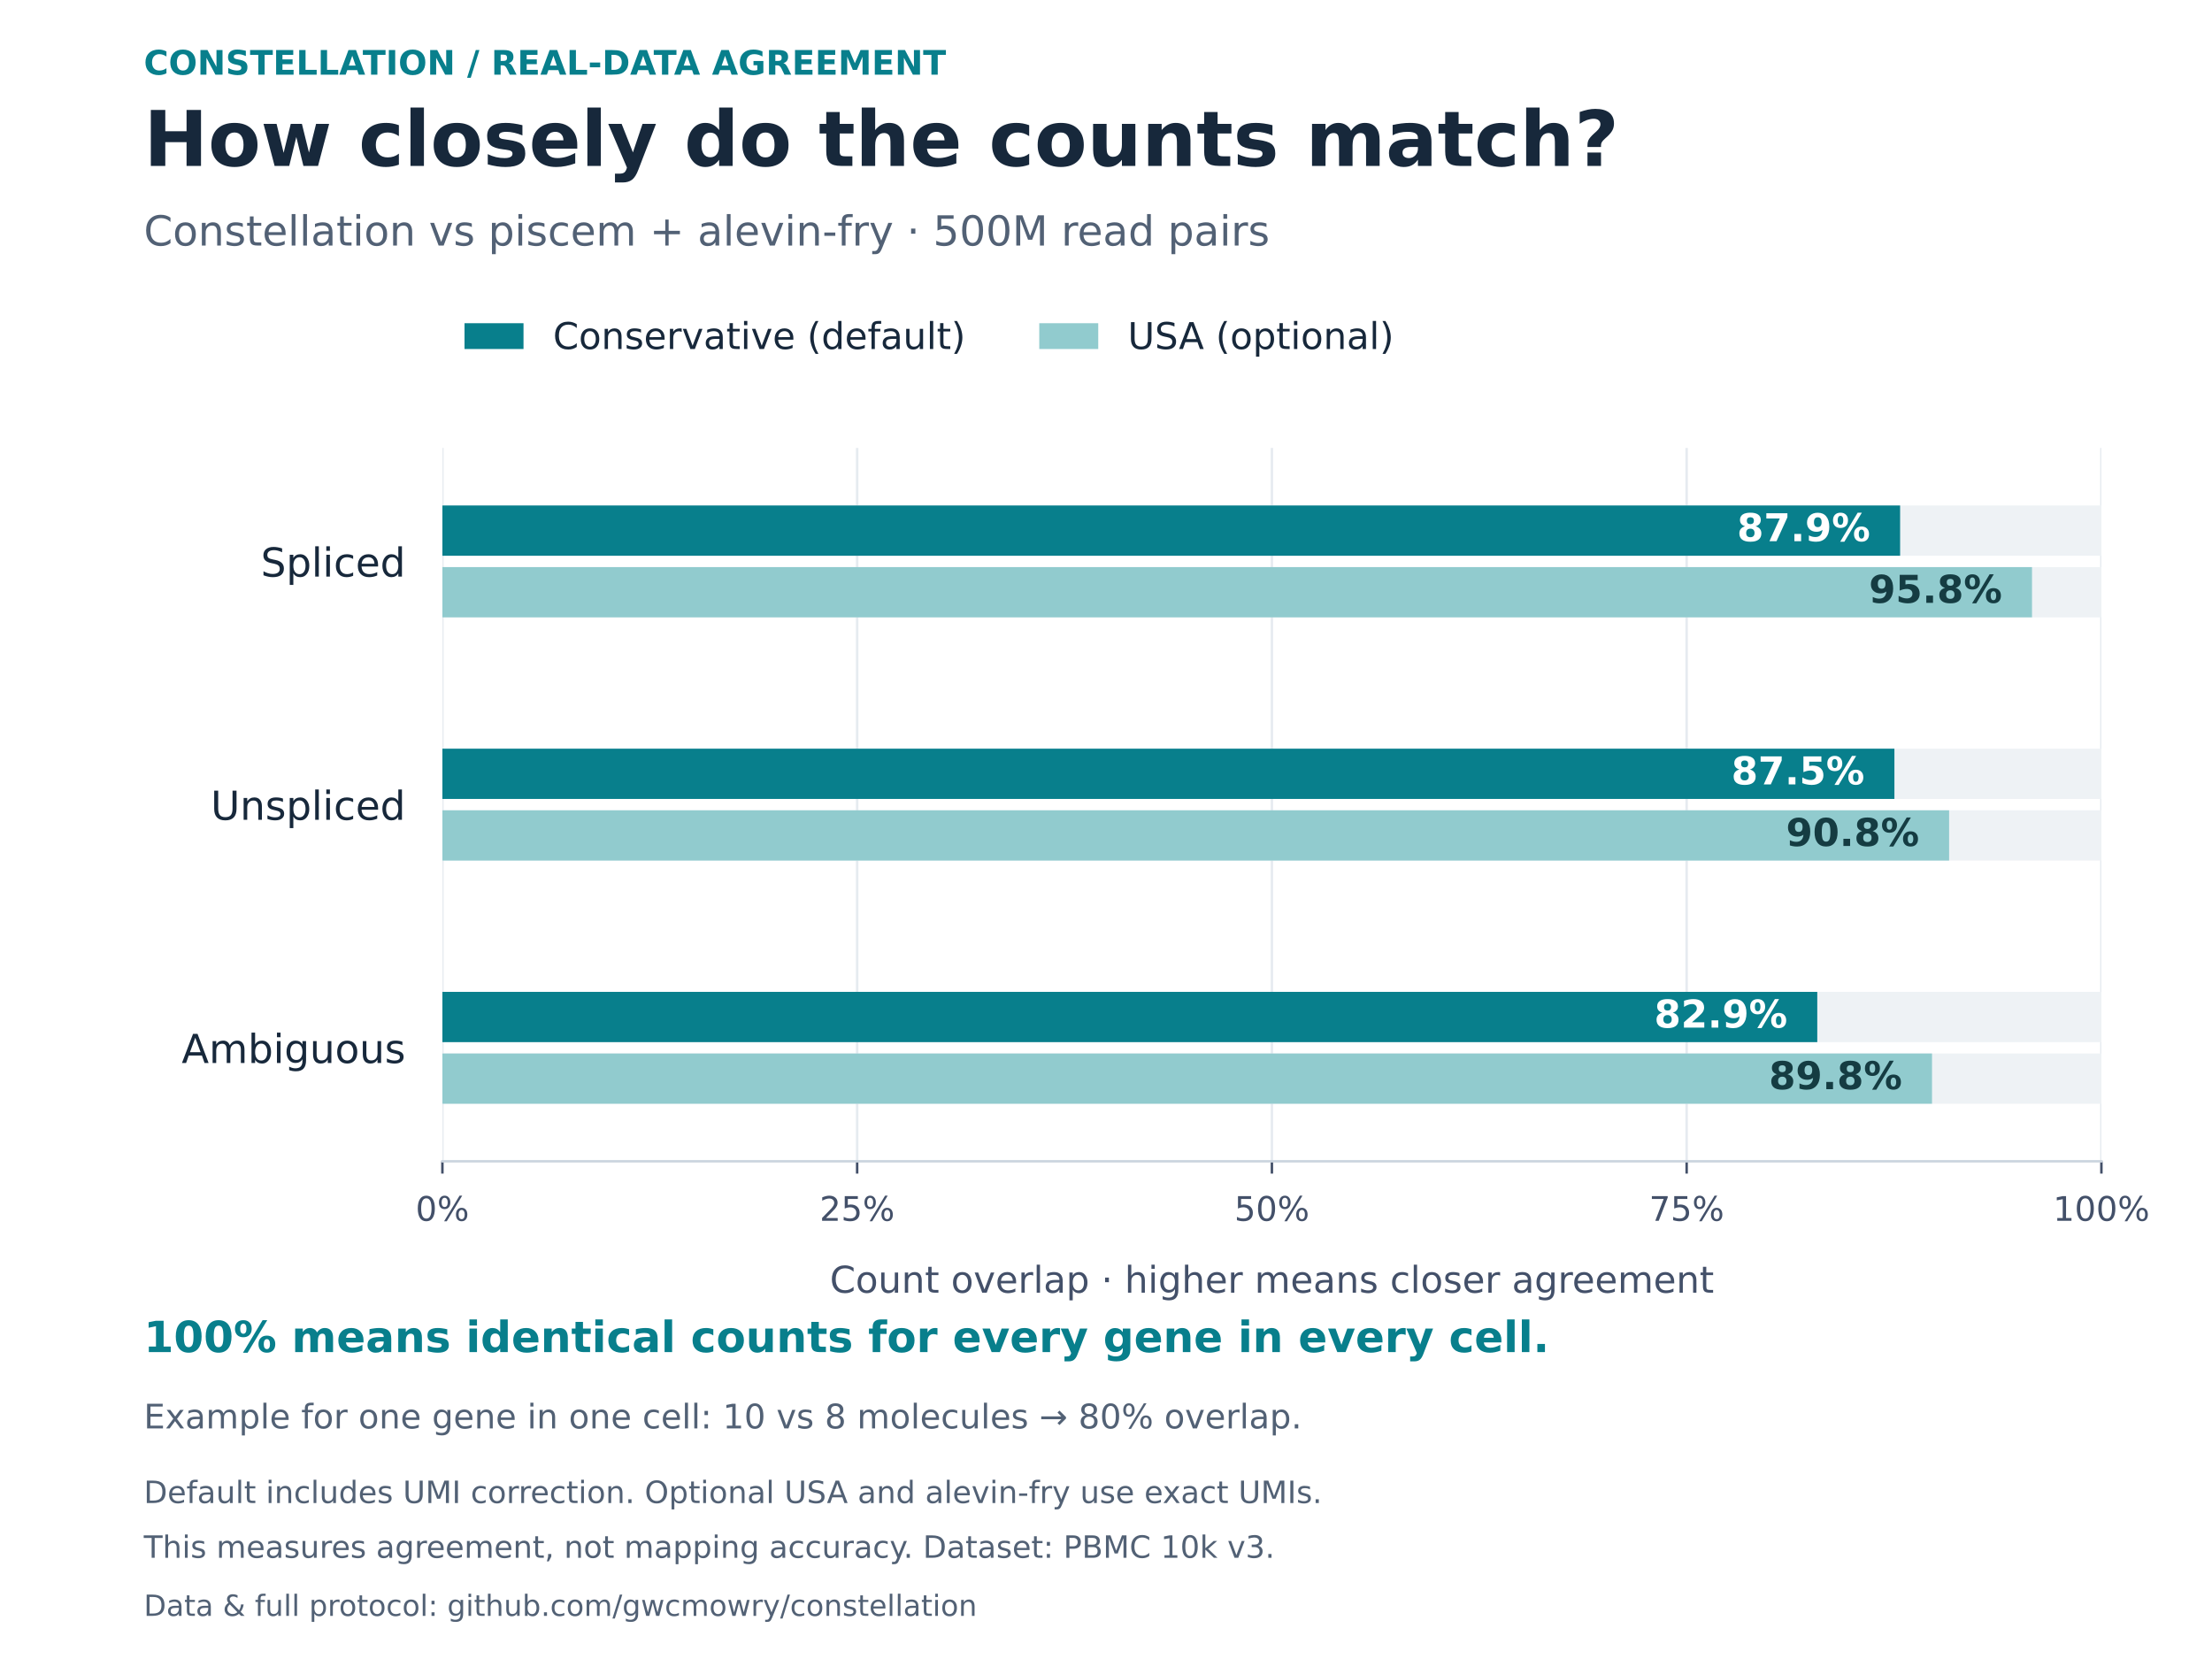
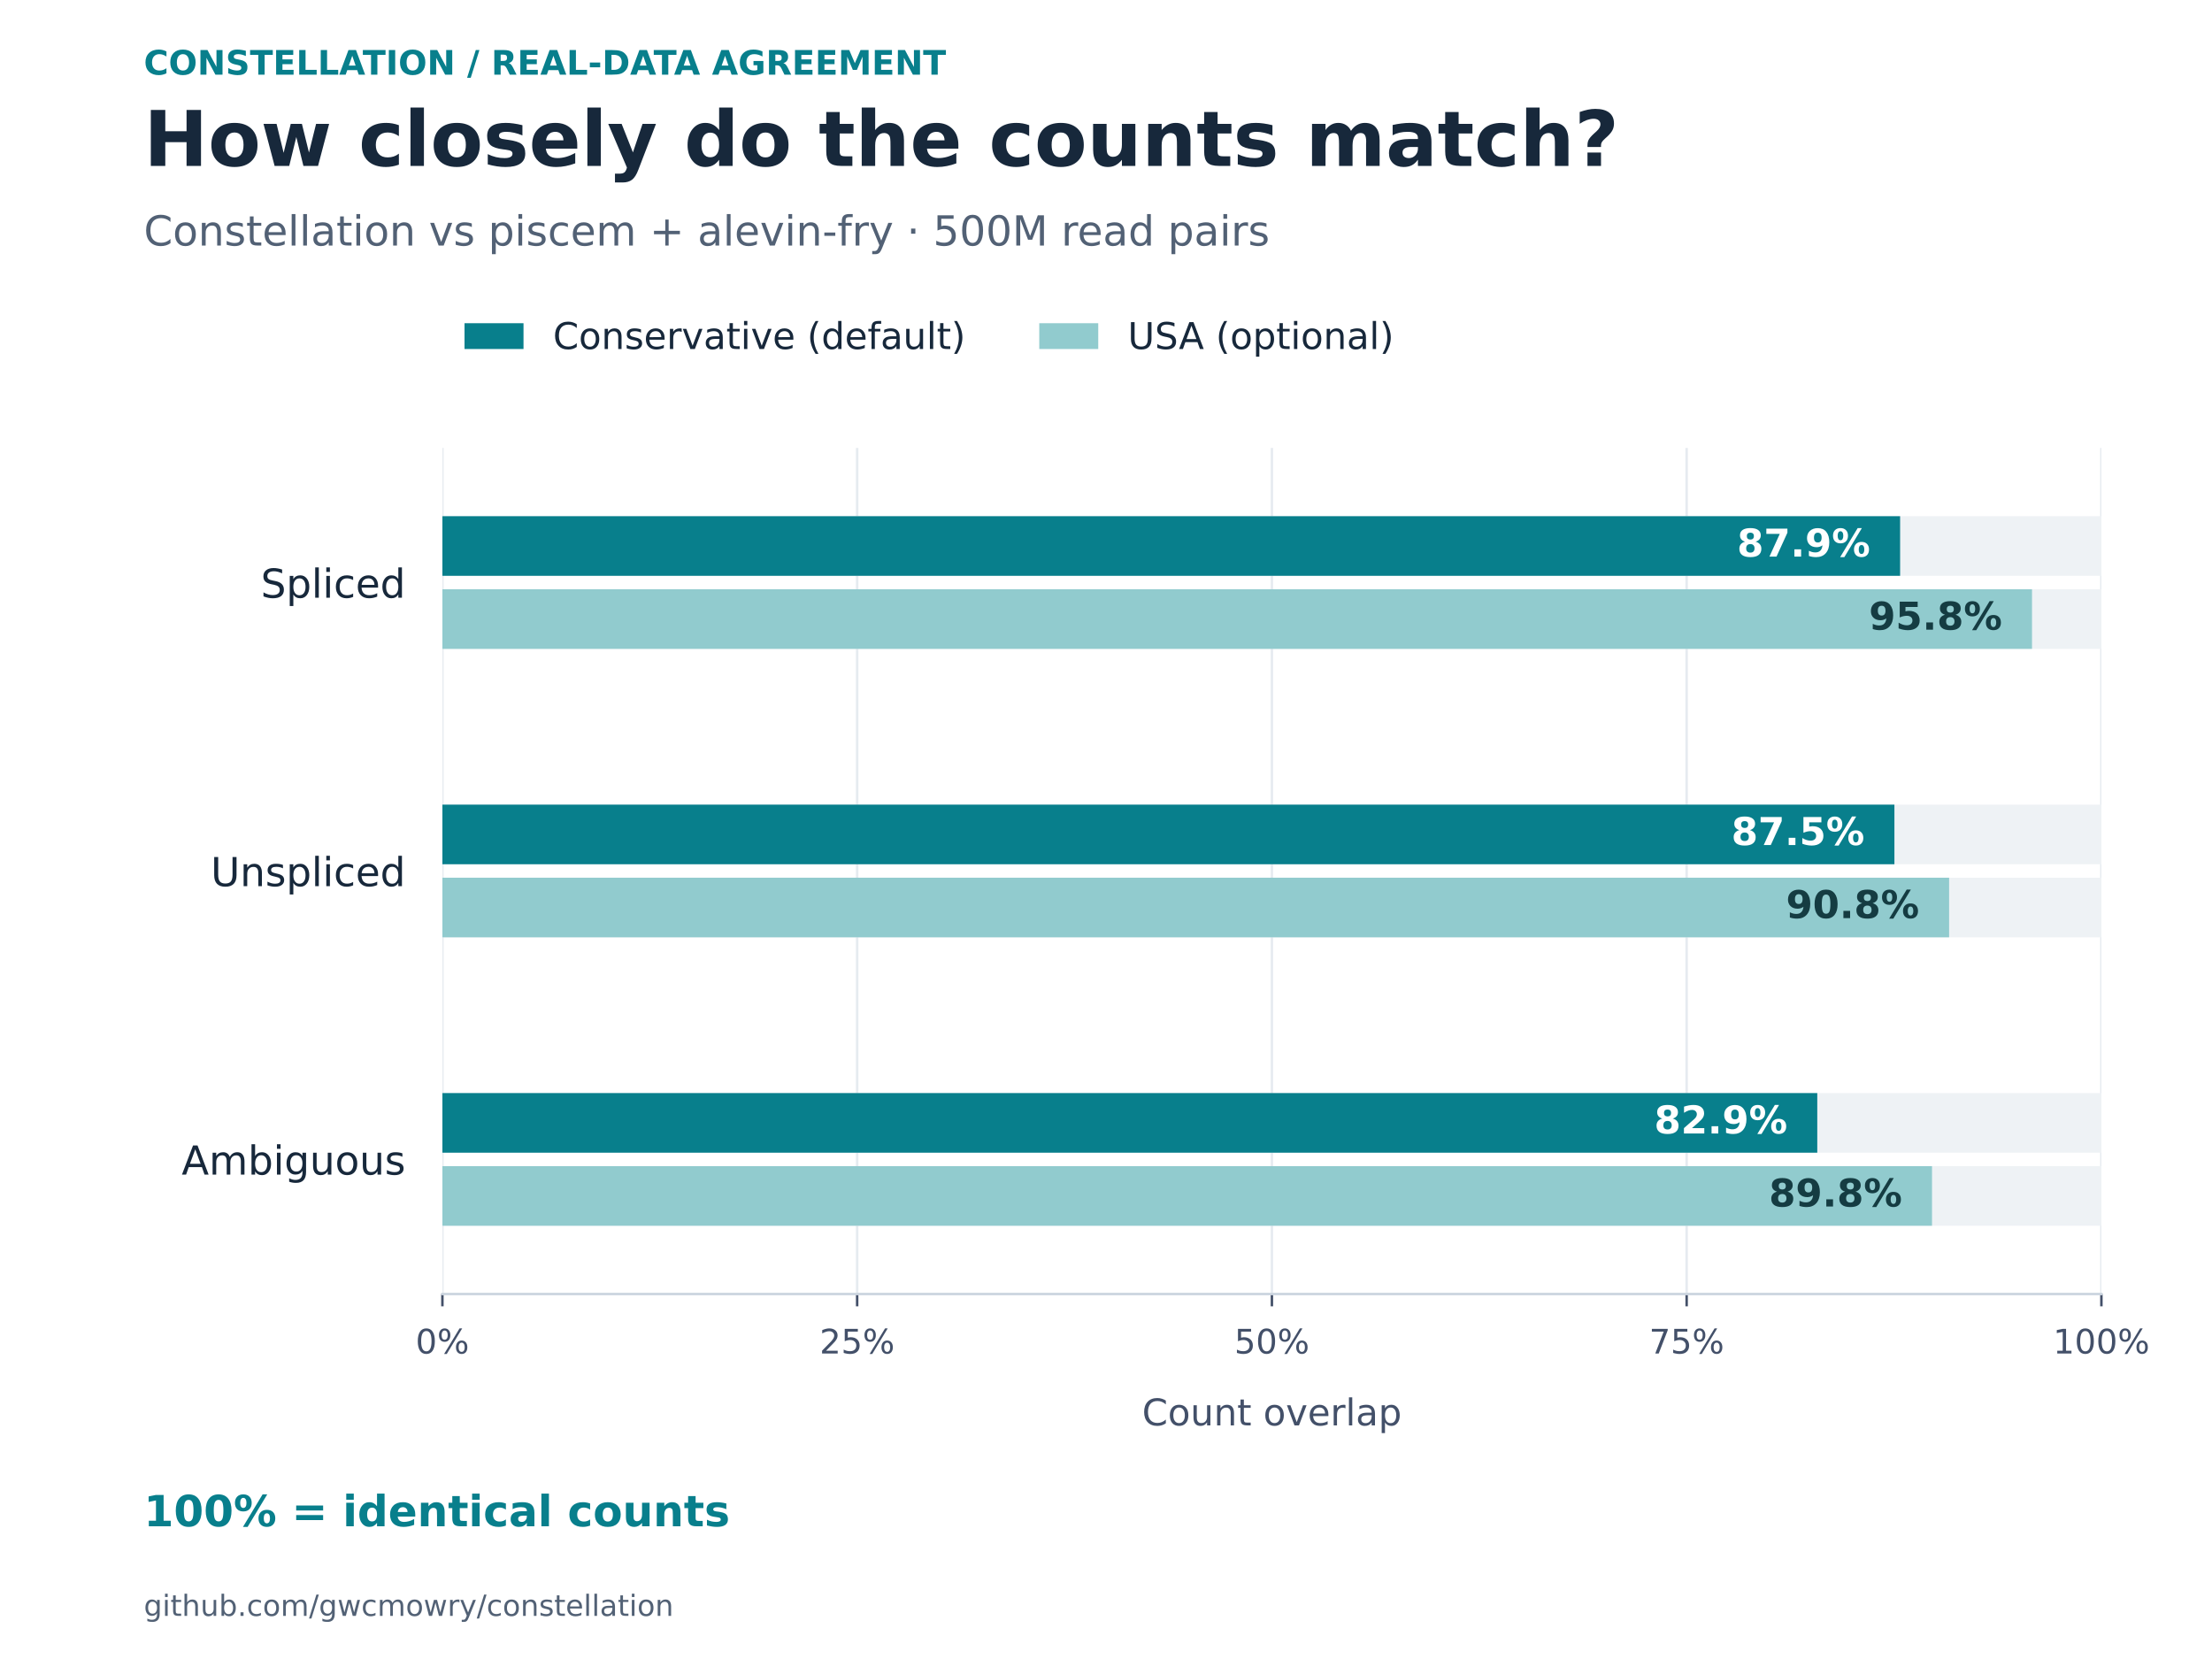
<svg xmlns="http://www.w3.org/2000/svg" xmlns:xlink="http://www.w3.org/1999/xlink" width="720pt" height="540pt" viewBox="0 0 720 540" version="1.1">
  <defs>
    <style type="text/css">*{stroke-linejoin: round; stroke-linecap: butt}</style>
  </defs>
  <g id="figure_1">
    <g id="patch_1">
      <path d="M 0 540  L 720 540  L 720 0  L 0 0  z " style="fill: #ffffff" />
    </g>
    <g id="axes_1">
      <g id="patch_2">
-         <path d="M 144 378  L 684 378  L 684 145.8  L 144 145.8  z " style="fill: #ffffff" />
+         <path d="M 144 421.2  L 684 421.2  L 684 145.8  L 144 145.8  z " style="fill: #ffffff" />
      </g>
      <g id="matplotlib.axis_1">
        <g id="xtick_1">
          <g id="line2d_1">
-             <path d="M 144 378  L 144 145.8  " clip-path="url(#p3384f0eff3)" style="fill: none; stroke: #e6ebf0; stroke-width: 0.8; stroke-linecap: square" />
+             <path d="M 144 421.2  L 144 145.8  " clip-path="url(#pfe4752a3b0)" style="fill: none; stroke: #e6ebf0; stroke-width: 0.8; stroke-linecap: square" />
          </g>
          <g id="line2d_2">
            <defs>
              <path id="md76f338092" d="M 0 0  L 0 4  " style="stroke: #435069; stroke-width: 0.8" />
            </defs>
            <g>
-               <use xlink:href="#md76f338092" x="144" y="378" style="fill: #435069; stroke: #435069; stroke-width: 0.8" />
+               <use xlink:href="#md76f338092" x="144" y="421.2" style="fill: #435069; stroke: #435069; stroke-width: 0.8" />
            </g>
          </g>
          <g id="text_1">
-             <text style="font-size: 11px; font-family: 'DejaVu Sans'; text-anchor: middle; fill: #435069" x="144" y="397.358" transform="rotate(-0 144 397.3583)">0%</text>
+             <text style="font-size: 11px; font-family: 'DejaVu Sans'; text-anchor: middle; fill: #435069" x="144" y="440.558" transform="rotate(-0 144 440.5583)">0%</text>
          </g>
        </g>
        <g id="xtick_2">
          <g id="line2d_3">
-             <path d="M 279 378  L 279 145.8  " clip-path="url(#p3384f0eff3)" style="fill: none; stroke: #e6ebf0; stroke-width: 0.8; stroke-linecap: square" />
+             <path d="M 279 421.2  L 279 145.8  " clip-path="url(#pfe4752a3b0)" style="fill: none; stroke: #e6ebf0; stroke-width: 0.8; stroke-linecap: square" />
          </g>
          <g id="line2d_4">
            <g>
-               <use xlink:href="#md76f338092" x="279" y="378" style="fill: #435069; stroke: #435069; stroke-width: 0.8" />
+               <use xlink:href="#md76f338092" x="279" y="421.2" style="fill: #435069; stroke: #435069; stroke-width: 0.8" />
            </g>
          </g>
          <g id="text_2">
-             <text style="font-size: 11px; font-family: 'DejaVu Sans'; text-anchor: middle; fill: #435069" x="279" y="397.358" transform="rotate(-0 279 397.3583)">25%</text>
+             <text style="font-size: 11px; font-family: 'DejaVu Sans'; text-anchor: middle; fill: #435069" x="279" y="440.558" transform="rotate(-0 279 440.5583)">25%</text>
          </g>
        </g>
        <g id="xtick_3">
          <g id="line2d_5">
-             <path d="M 414 378  L 414 145.8  " clip-path="url(#p3384f0eff3)" style="fill: none; stroke: #e6ebf0; stroke-width: 0.8; stroke-linecap: square" />
+             <path d="M 414 421.2  L 414 145.8  " clip-path="url(#pfe4752a3b0)" style="fill: none; stroke: #e6ebf0; stroke-width: 0.8; stroke-linecap: square" />
          </g>
          <g id="line2d_6">
            <g>
-               <use xlink:href="#md76f338092" x="414" y="378" style="fill: #435069; stroke: #435069; stroke-width: 0.8" />
+               <use xlink:href="#md76f338092" x="414" y="421.2" style="fill: #435069; stroke: #435069; stroke-width: 0.8" />
            </g>
          </g>
          <g id="text_3">
-             <text style="font-size: 11px; font-family: 'DejaVu Sans'; text-anchor: middle; fill: #435069" x="414" y="397.358" transform="rotate(-0 414 397.3583)">50%</text>
+             <text style="font-size: 11px; font-family: 'DejaVu Sans'; text-anchor: middle; fill: #435069" x="414" y="440.558" transform="rotate(-0 414 440.5583)">50%</text>
          </g>
        </g>
        <g id="xtick_4">
          <g id="line2d_7">
-             <path d="M 549 378  L 549 145.8  " clip-path="url(#p3384f0eff3)" style="fill: none; stroke: #e6ebf0; stroke-width: 0.8; stroke-linecap: square" />
+             <path d="M 549 421.2  L 549 145.8  " clip-path="url(#pfe4752a3b0)" style="fill: none; stroke: #e6ebf0; stroke-width: 0.8; stroke-linecap: square" />
          </g>
          <g id="line2d_8">
            <g>
-               <use xlink:href="#md76f338092" x="549" y="378" style="fill: #435069; stroke: #435069; stroke-width: 0.8" />
+               <use xlink:href="#md76f338092" x="549" y="421.2" style="fill: #435069; stroke: #435069; stroke-width: 0.8" />
            </g>
          </g>
          <g id="text_4">
-             <text style="font-size: 11px; font-family: 'DejaVu Sans'; text-anchor: middle; fill: #435069" x="549" y="397.358" transform="rotate(-0 549 397.3583)">75%</text>
+             <text style="font-size: 11px; font-family: 'DejaVu Sans'; text-anchor: middle; fill: #435069" x="549" y="440.558" transform="rotate(-0 549 440.5583)">75%</text>
          </g>
        </g>
        <g id="xtick_5">
          <g id="line2d_9">
-             <path d="M 684 378  L 684 145.8  " clip-path="url(#p3384f0eff3)" style="fill: none; stroke: #e6ebf0; stroke-width: 0.8; stroke-linecap: square" />
+             <path d="M 684 421.2  L 684 145.8  " clip-path="url(#pfe4752a3b0)" style="fill: none; stroke: #e6ebf0; stroke-width: 0.8; stroke-linecap: square" />
          </g>
          <g id="line2d_10">
            <g>
-               <use xlink:href="#md76f338092" x="684" y="378" style="fill: #435069; stroke: #435069; stroke-width: 0.8" />
+               <use xlink:href="#md76f338092" x="684" y="421.2" style="fill: #435069; stroke: #435069; stroke-width: 0.8" />
            </g>
          </g>
          <g id="text_5">
-             <text style="font-size: 11px; font-family: 'DejaVu Sans'; text-anchor: middle; fill: #435069" x="684" y="397.358" transform="rotate(-0 684 397.3583)">100%</text>
+             <text style="font-size: 11px; font-family: 'DejaVu Sans'; text-anchor: middle; fill: #435069" x="684" y="440.558" transform="rotate(-0 684 440.5583)">100%</text>
          </g>
        </g>
        <g id="text_6">
-           <text style="font-size: 12px; font-family: 'DejaVu Sans'; text-anchor: middle; fill: #435069" x="414" y="420.764" transform="rotate(-0 414 420.7641)">Count overlap · higher means closer agreement</text>
+           <text style="font-size: 12px; font-family: 'DejaVu Sans'; text-anchor: middle; fill: #435069" x="414" y="463.964" transform="rotate(-0 414 463.9641)">Count overlap</text>
        </g>
      </g>
      <g id="matplotlib.axis_2">
        <g id="ytick_1">
          <g id="line2d_11" />
          <g id="text_7">
-             <text style="font-size: 13px; font-family: 'DejaVu Sans'; text-anchor: end; fill: #17283b" x="132" y="187.68" transform="rotate(-0 132 187.6799)">Spliced</text>
+             <text style="font-size: 13px; font-family: 'DejaVu Sans'; text-anchor: end; fill: #17283b" x="132" y="194.553" transform="rotate(-0 132 194.5526)">Spliced</text>
          </g>
        </g>
        <g id="ytick_2">
          <g id="line2d_12" />
          <g id="text_8">
-             <text style="font-size: 13px; font-family: 'DejaVu Sans'; text-anchor: end; fill: #17283b" x="132" y="266.839" transform="rotate(-0 132 266.839)">Unspliced</text>
+             <text style="font-size: 13px; font-family: 'DejaVu Sans'; text-anchor: end; fill: #17283b" x="132" y="288.439" transform="rotate(-0 132 288.439)">Unspliced</text>
          </g>
        </g>
        <g id="ytick_3">
          <g id="line2d_13" />
          <g id="text_9">
-             <text style="font-size: 13px; font-family: 'DejaVu Sans'; text-anchor: end; fill: #17283b" x="132" y="345.998" transform="rotate(-0 132 345.9981)">Ambiguous</text>
+             <text style="font-size: 13px; font-family: 'DejaVu Sans'; text-anchor: end; fill: #17283b" x="132" y="382.325" transform="rotate(-0 132 382.3253)">Ambiguous</text>
          </g>
        </g>
      </g>
      <g id="patch_3">
-         <path d="M 144 164.534  L 684 164.534  L 684 180.894  L 144 180.894  z " clip-path="url(#p3384f0eff3)" style="fill: #eef2f5" />
+         <path d="M 144 168.02  L 684 168.02  L 684 187.423  L 144 187.423  z " clip-path="url(#pfe4752a3b0)" style="fill: #eef2f5" />
      </g>
      <g id="patch_4">
-         <path d="M 144 243.693  L 684 243.693  L 684 260.053  L 144 260.053  z " clip-path="url(#p3384f0eff3)" style="fill: #eef2f5" />
+         <path d="M 144 261.906  L 684 261.906  L 684 281.309  L 144 281.309  z " clip-path="url(#pfe4752a3b0)" style="fill: #eef2f5" />
      </g>
      <g id="patch_5">
-         <path d="M 144 322.853  L 684 322.853  L 684 339.212  L 144 339.212  z " clip-path="url(#p3384f0eff3)" style="fill: #eef2f5" />
+         <path d="M 144 355.793  L 684 355.793  L 684 375.196  L 144 375.196  z " clip-path="url(#pfe4752a3b0)" style="fill: #eef2f5" />
      </g>
      <g id="patch_6">
-         <path d="M 144 184.588  L 684 184.588  L 684 200.947  L 144 200.947  z " clip-path="url(#p3384f0eff3)" style="fill: #eef2f5" />
+         <path d="M 144 191.804  L 684 191.804  L 684 211.208  L 144 211.208  z " clip-path="url(#pfe4752a3b0)" style="fill: #eef2f5" />
      </g>
      <g id="patch_7">
-         <path d="M 144 263.747  L 684 263.747  L 684 280.107  L 144 280.107  z " clip-path="url(#p3384f0eff3)" style="fill: #eef2f5" />
+         <path d="M 144 285.691  L 684 285.691  L 684 305.094  L 144 305.094  z " clip-path="url(#pfe4752a3b0)" style="fill: #eef2f5" />
      </g>
      <g id="patch_8">
-         <path d="M 144 342.906  L 684 342.906  L 684 359.266  L 144 359.266  z " clip-path="url(#p3384f0eff3)" style="fill: #eef2f5" />
+         <path d="M 144 379.577  L 684 379.577  L 684 398.98  L 144 398.98  z " clip-path="url(#pfe4752a3b0)" style="fill: #eef2f5" />
      </g>
      <g id="patch_9">
-         <path d="M 144 378  L 684 378  " style="fill: none; stroke: #cbd5df; stroke-width: 0.8; stroke-linejoin: miter; stroke-linecap: square" />
+         <path d="M 144 421.2  L 684 421.2  " style="fill: none; stroke: #cbd5df; stroke-width: 0.8; stroke-linejoin: miter; stroke-linecap: square" />
      </g>
      <g id="patch_10">
-         <path d="M 144 164.534  L 618.481 164.534  L 618.481 180.894  L 144 180.894  z " clip-path="url(#p3384f0eff3)" style="fill: #087f8c" />
+         <path d="M 144 168.02  L 618.481 168.02  L 618.481 187.423  L 144 187.423  z " clip-path="url(#pfe4752a3b0)" style="fill: #087f8c" />
      </g>
      <g id="text_10">
-         <text style="font-weight: 700; font-size: 12.5px; font-family: 'DejaVu Sans'; text-anchor: end; fill: #ffffff" x="608.761" y="176.163" transform="rotate(-0 608.7608 176.1633)">87.9%</text>
+         <text style="font-weight: 700; font-size: 12.5px; font-family: 'DejaVu Sans'; text-anchor: end; fill: #ffffff" x="608.761" y="181.171" transform="rotate(-0 608.7608 181.1706)">87.9%</text>
      </g>
      <g id="patch_11">
-         <path d="M 144 243.693  L 616.626 243.693  L 616.626 260.053  L 144 260.053  z " clip-path="url(#p3384f0eff3)" style="fill: #087f8c" />
+         <path d="M 144 261.906  L 616.626 261.906  L 616.626 281.309  L 144 281.309  z " clip-path="url(#pfe4752a3b0)" style="fill: #087f8c" />
      </g>
      <g id="text_11">
-         <text style="font-weight: 700; font-size: 12.5px; font-family: 'DejaVu Sans'; text-anchor: end; fill: #ffffff" x="606.906" y="255.322" transform="rotate(-0 606.9059 255.3224)">87.5%</text>
+         <text style="font-weight: 700; font-size: 12.5px; font-family: 'DejaVu Sans'; text-anchor: end; fill: #ffffff" x="606.906" y="275.057" transform="rotate(-0 606.9059 275.0569)">87.5%</text>
      </g>
      <g id="patch_12">
-         <path d="M 144 322.853  L 591.517 322.853  L 591.517 339.212  L 144 339.212  z " clip-path="url(#p3384f0eff3)" style="fill: #087f8c" />
+         <path d="M 144 355.793  L 591.517 355.793  L 591.517 375.196  L 144 375.196  z " clip-path="url(#pfe4752a3b0)" style="fill: #087f8c" />
      </g>
      <g id="text_12">
-         <text style="font-weight: 700; font-size: 12.5px; font-family: 'DejaVu Sans'; text-anchor: end; fill: #ffffff" x="581.797" y="334.481" transform="rotate(-0 581.7968 334.4815)">82.9%</text>
+         <text style="font-weight: 700; font-size: 12.5px; font-family: 'DejaVu Sans'; text-anchor: end; fill: #ffffff" x="581.797" y="368.943" transform="rotate(-0 581.7968 368.9433)">82.9%</text>
      </g>
      <g id="patch_13">
-         <path d="M 144 184.588  L 661.414 184.588  L 661.414 200.947  L 144 200.947  z " clip-path="url(#p3384f0eff3)" style="fill: #91cbce" />
+         <path d="M 144 191.804  L 661.414 191.804  L 661.414 211.208  L 144 211.208  z " clip-path="url(#pfe4752a3b0)" style="fill: #91cbce" />
      </g>
      <g id="text_13">
-         <text style="font-weight: 700; font-size: 12.5px; font-family: 'DejaVu Sans'; text-anchor: end; fill: #153c42" x="651.694" y="196.217" transform="rotate(-0 651.6941 196.2169)">95.8%</text>
+         <text style="font-weight: 700; font-size: 12.5px; font-family: 'DejaVu Sans'; text-anchor: end; fill: #153c42" x="651.694" y="204.955" transform="rotate(-0 651.6941 204.9551)">95.8%</text>
      </g>
      <g id="patch_14">
-         <path d="M 144 263.747  L 634.428 263.747  L 634.428 280.107  L 144 280.107  z " clip-path="url(#p3384f0eff3)" style="fill: #91cbce" />
+         <path d="M 144 285.691  L 634.428 285.691  L 634.428 305.094  L 144 305.094  z " clip-path="url(#pfe4752a3b0)" style="fill: #91cbce" />
      </g>
      <g id="text_14">
-         <text style="font-weight: 700; font-size: 12.5px; font-family: 'DejaVu Sans'; text-anchor: end; fill: #153c42" x="624.708" y="275.376" transform="rotate(-0 624.7084 275.376)">90.8%</text>
+         <text style="font-weight: 700; font-size: 12.5px; font-family: 'DejaVu Sans'; text-anchor: end; fill: #153c42" x="624.708" y="298.841" transform="rotate(-0 624.7084 298.8415)">90.8%</text>
      </g>
      <g id="patch_15">
-         <path d="M 144 342.906  L 628.866 342.906  L 628.866 359.266  L 144 359.266  z " clip-path="url(#p3384f0eff3)" style="fill: #91cbce" />
+         <path d="M 144 379.577  L 628.866 379.577  L 628.866 398.98  L 144 398.98  z " clip-path="url(#pfe4752a3b0)" style="fill: #91cbce" />
      </g>
      <g id="text_15">
-         <text style="font-weight: 700; font-size: 12.5px; font-family: 'DejaVu Sans'; text-anchor: end; fill: #153c42" x="619.146" y="354.535" transform="rotate(-0 619.1463 354.5351)">89.8%</text>
+         <text style="font-weight: 700; font-size: 12.5px; font-family: 'DejaVu Sans'; text-anchor: end; fill: #153c42" x="619.146" y="392.728" transform="rotate(-0 619.1463 392.7279)">89.8%</text>
      </g>
    </g>
    <g id="text_16">
      <text style="font-weight: 700; font-size: 11px; font-family: 'DejaVu Sans'; text-anchor: start; fill: #087f8c" x="46.8" y="24.3" transform="rotate(-0 46.8 24.3)">CONSTELLATION  /  REAL-DATA AGREEMENT</text>
    </g>
    <g id="text_17">
      <text style="font-weight: 700; font-size: 25px; font-family: 'DejaVu Sans'; text-anchor: start; fill: #17283b" x="46.8" y="54" transform="rotate(-0 46.8 54)">How closely do the counts match?</text>
    </g>
    <g id="text_18">
      <text style="font-size: 13.5px; font-family: 'DejaVu Sans'; text-anchor: start; fill: #526175" x="46.8" y="79.92" transform="rotate(-0 46.8 79.92)">Constellation vs piscem + alevin-fry · 500M read pairs</text>
    </g>
    <g id="text_19">
-       <text style="font-weight: 700; font-size: 14px; font-family: 'DejaVu Sans'; text-anchor: start; fill: #087f8c" x="46.8" y="440.1" transform="rotate(-0 46.8 440.1)">100% means identical counts for every gene in every cell.</text>
+       <text style="font-weight: 700; font-size: 14px; font-family: 'DejaVu Sans'; text-anchor: start; fill: #087f8c" x="46.8" y="496.8" transform="rotate(-0 46.8 496.8)">100% = identical counts</text>
    </g>
    <g id="text_20">
-       <text style="font-size: 11px; font-family: 'DejaVu Sans'; text-anchor: start; fill: #526175" x="46.8" y="464.94" transform="rotate(-0 46.8 464.94)">Example for one gene in one cell: 10 vs 8 molecules → 80% overlap.</text>
-     </g>
-     <g id="text_21">
-       <text style="font-size: 10px; font-family: 'DejaVu Sans'; text-anchor: start; fill: #526175" x="46.8" y="489.24" transform="rotate(-0 46.8 489.24)">Default includes UMI correction. Optional USA and alevin-fry use exact UMIs.</text>
-     </g>
-     <g id="text_22">
-       <text style="font-size: 10px; font-family: 'DejaVu Sans'; text-anchor: start; fill: #526175" x="46.8" y="507.06" transform="rotate(-0 46.8 507.06)">This measures agreement, not mapping accuracy. Dataset: PBMC 10k v3.</text>
-     </g>
-     <g id="text_23">
-       <text style="font-size: 9.5px; font-family: 'DejaVu Sans'; text-anchor: start; fill: #526175" x="46.8" y="525.96" transform="rotate(-0 46.8 525.96)">Data &amp; full protocol: github.com/gwcmowry/constellation</text>
+       <text style="font-size: 9.5px; font-family: 'DejaVu Sans'; text-anchor: start; fill: #526175" x="46.8" y="525.96" transform="rotate(-0 46.8 525.96)">github.com/gwcmowry/constellation</text>
    </g>
    <g id="legend_1">
      <g id="patch_16">
        <path d="M 151.2 113.604  L 170.4 113.604  L 170.4 105.204  L 151.2 105.204  z " style="fill: #087f8c" />
      </g>
-       <g id="text_24">
+       <g id="text_21">
        <text style="font-size: 12px; font-family: 'DejaVu Sans'; text-anchor: start; fill: #17283b" x="180" y="113.604" transform="rotate(-0 180 113.6044)">Conservative (default)</text>
      </g>
      <g id="patch_17">
        <path d="M 338.276 113.604  L 357.476 113.604  L 357.476 105.204  L 338.276 105.204  z " style="fill: #91cbce" />
      </g>
-       <g id="text_25">
+       <g id="text_22">
        <text style="font-size: 12px; font-family: 'DejaVu Sans'; text-anchor: start; fill: #17283b" x="367.076" y="113.604" transform="rotate(-0 367.0763 113.6044)">USA (optional)</text>
      </g>
    </g>
  </g>
  <defs>
-     <clipPath id="p3384f0eff3">
-       <rect x="144" y="145.8" width="540" height="232.2" />
+     <clipPath id="pfe4752a3b0">
+       <rect x="144" y="145.8" width="540" height="275.4" />
    </clipPath>
  </defs>
</svg>
